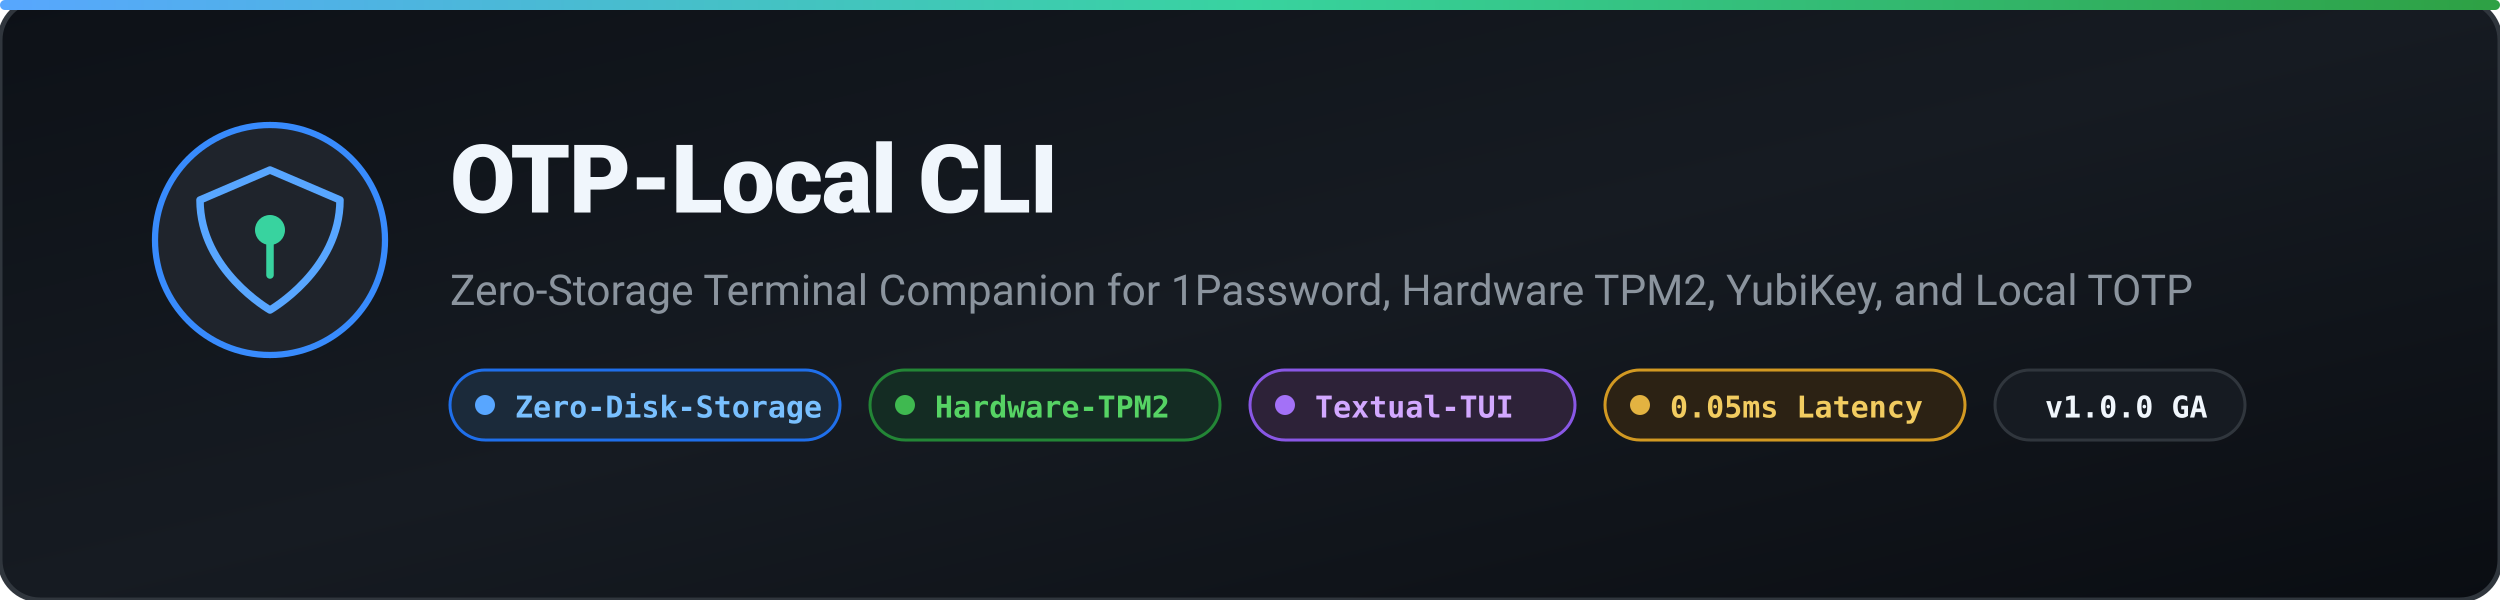
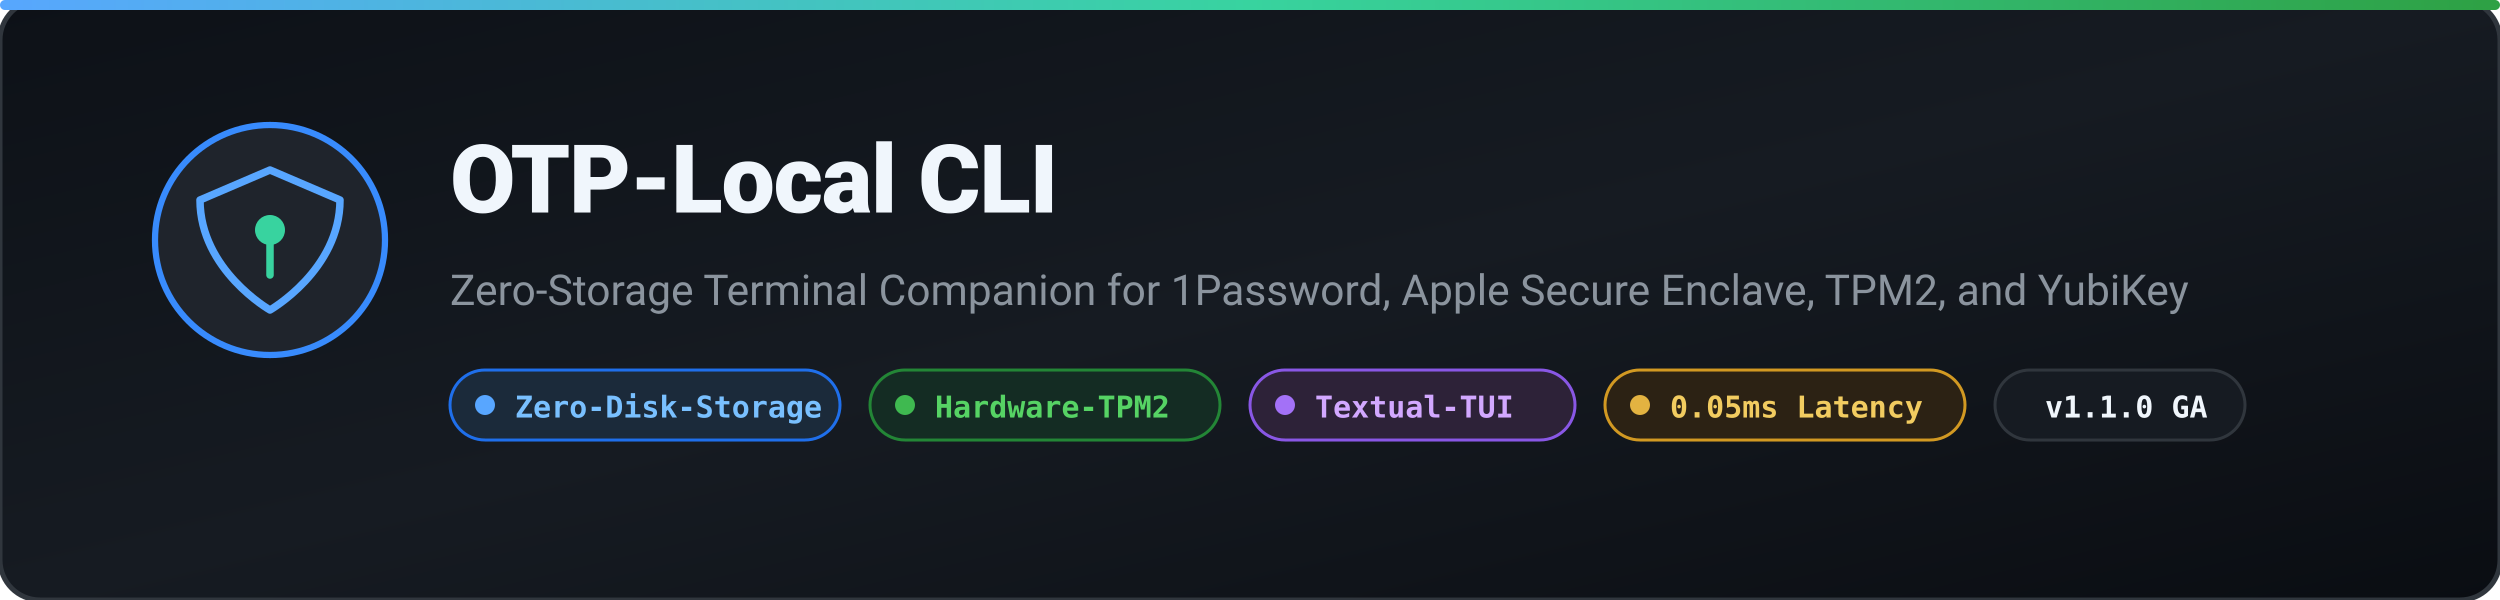
<svg xmlns="http://www.w3.org/2000/svg" viewBox="0 0 1000 240" width="100%" height="240">
  <defs>
    <linearGradient id="bannerBg" x1="0%" y1="0%" x2="100%" y2="100%">
      <stop offset="0%" stop-color="#0d1117" />
      <stop offset="50%" stop-color="#161b22" />
      <stop offset="100%" stop-color="#0a0d12" />
    </linearGradient>
    <linearGradient id="cyanAccent" x1="0%" y1="0%" x2="100%" y2="0%">
      <stop offset="0%" stop-color="#58a6ff" />
      <stop offset="50%" stop-color="#38d39f" />
      <stop offset="100%" stop-color="#2ea043" />
    </linearGradient>
    <filter id="glow" x="-20%" y="-20%" width="140%" height="140%">
      <feGaussianBlur stdDeviation="6" result="blur" />
      <feComposite in="SourceGraphic" in2="blur" operator="over" />
    </filter>
  </defs>
  <rect width="1000" height="240" rx="16" fill="url(#bannerBg)" stroke="#30363d" stroke-width="2" />
  <rect x="0" y="0" width="1000" height="4" rx="2" fill="url(#cyanAccent)" />
  <g transform="translate(60, 48)">
    <circle cx="48" cy="48" r="46" fill="#1f242c" stroke="#388bfd" stroke-width="2.5" />
    <path d="M 48 20 L 76 32 C 76 60 48 76 48 76 C 48 76 20 60 20 32 Z" fill="none" stroke="#58a6ff" stroke-width="3" stroke-linejoin="round" />
    <circle cx="48" cy="44" r="6" fill="#38d39f" />
    <path d="M 48 50 L 48 62" stroke="#38d39f" stroke-width="3" stroke-linecap="round" />
  </g>
  <text x="180" y="85" font-family="-apple-system, BlinkMacSystemFont, 'Segoe UI', Roboto, 'Helvetica Neue', Arial, sans-serif" font-size="38" font-weight="800" fill="#f0f6fc" letter-spacing="-0.5">
    OTP-Local CLI
  </text>
  <text x="180" y="122" font-family="-apple-system, BlinkMacSystemFont, 'Segoe UI', Roboto, 'Helvetica Neue', Arial, sans-serif" font-size="17" font-weight="400" fill="#8b949e">
-     Zero-Storage Terminal Companion for 1Password, Hardware TPM2, YubiKey, and Local TOTP
+     Zero-Storage Terminal Companion for 1Password, Apple Secure Enclave, TPM2, and YubiKey
  </text>
  <g transform="translate(180, 148)">
    <rect x="0" y="0" width="156" height="28" rx="14" fill="#1b2a3a" stroke="#1f6feb" stroke-width="1.2" />
    <circle cx="14" cy="14" r="4" fill="#58a6ff" />
    <text x="26" y="19" font-family="monospace" font-size="12" font-weight="600" fill="#79c0ff">Zero-Disk-Storage</text>
    <rect x="168" y="0" width="140" height="28" rx="14" fill="#142c23" stroke="#238636" stroke-width="1.2" />
    <circle cx="182" cy="14" r="4" fill="#3fb950" />
    <text x="194" y="19" font-family="monospace" font-size="12" font-weight="600" fill="#56d364">Hardware-TPM2</text>
    <rect x="320" y="0" width="130" height="28" rx="14" fill="#2d2238" stroke="#8957e5" stroke-width="1.2" />
    <circle cx="334" cy="14" r="4" fill="#a371f7" />
    <text x="346" y="19" font-family="monospace" font-size="12" font-weight="600" fill="#d2a8ff">Textual-TUI</text>
    <rect x="462" y="0" width="144" height="28" rx="14" fill="#2c2214" stroke="#d29922" stroke-width="1.2" />
    <circle cx="476" cy="14" r="4" fill="#e3b341" />
    <text x="488" y="19" font-family="monospace" font-size="12" font-weight="600" fill="#f2cc60">0.05ms Latency</text>
    <rect x="618" y="0" width="100" height="28" rx="14" fill="#161b22" stroke="#30363d" stroke-width="1.2" />
-     <text x="638" y="19" font-family="monospace" font-size="12" font-weight="700" fill="#f0f6fc">v1.0.0 GA</text>
+     <text x="638" y="19" font-family="monospace" font-size="12" font-weight="700" fill="#f0f6fc">v1.1.0 GA</text>
  </g>
</svg>
